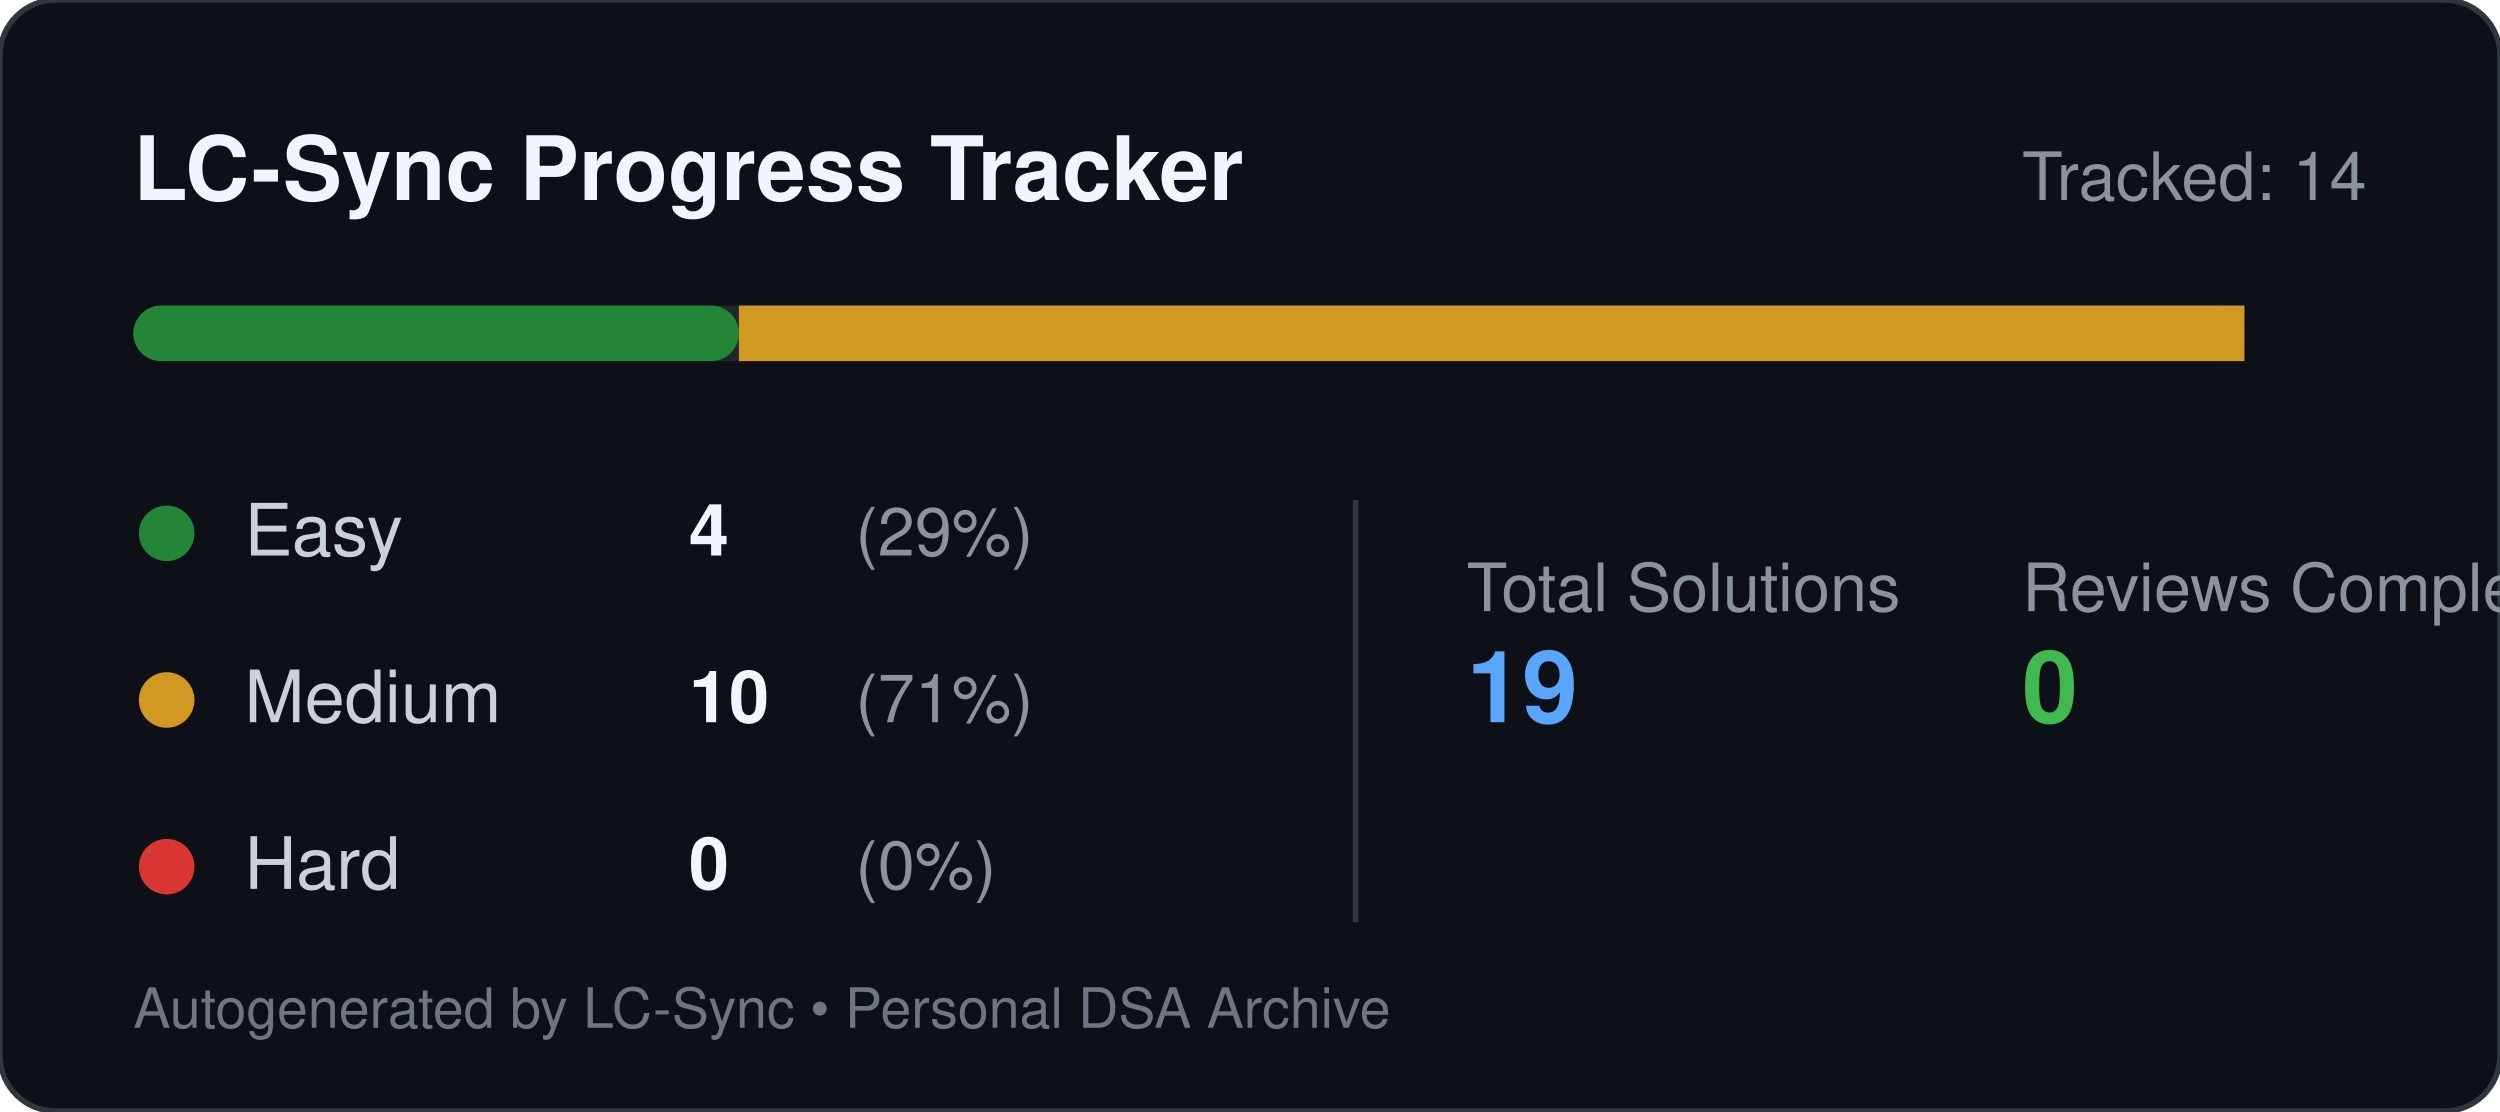
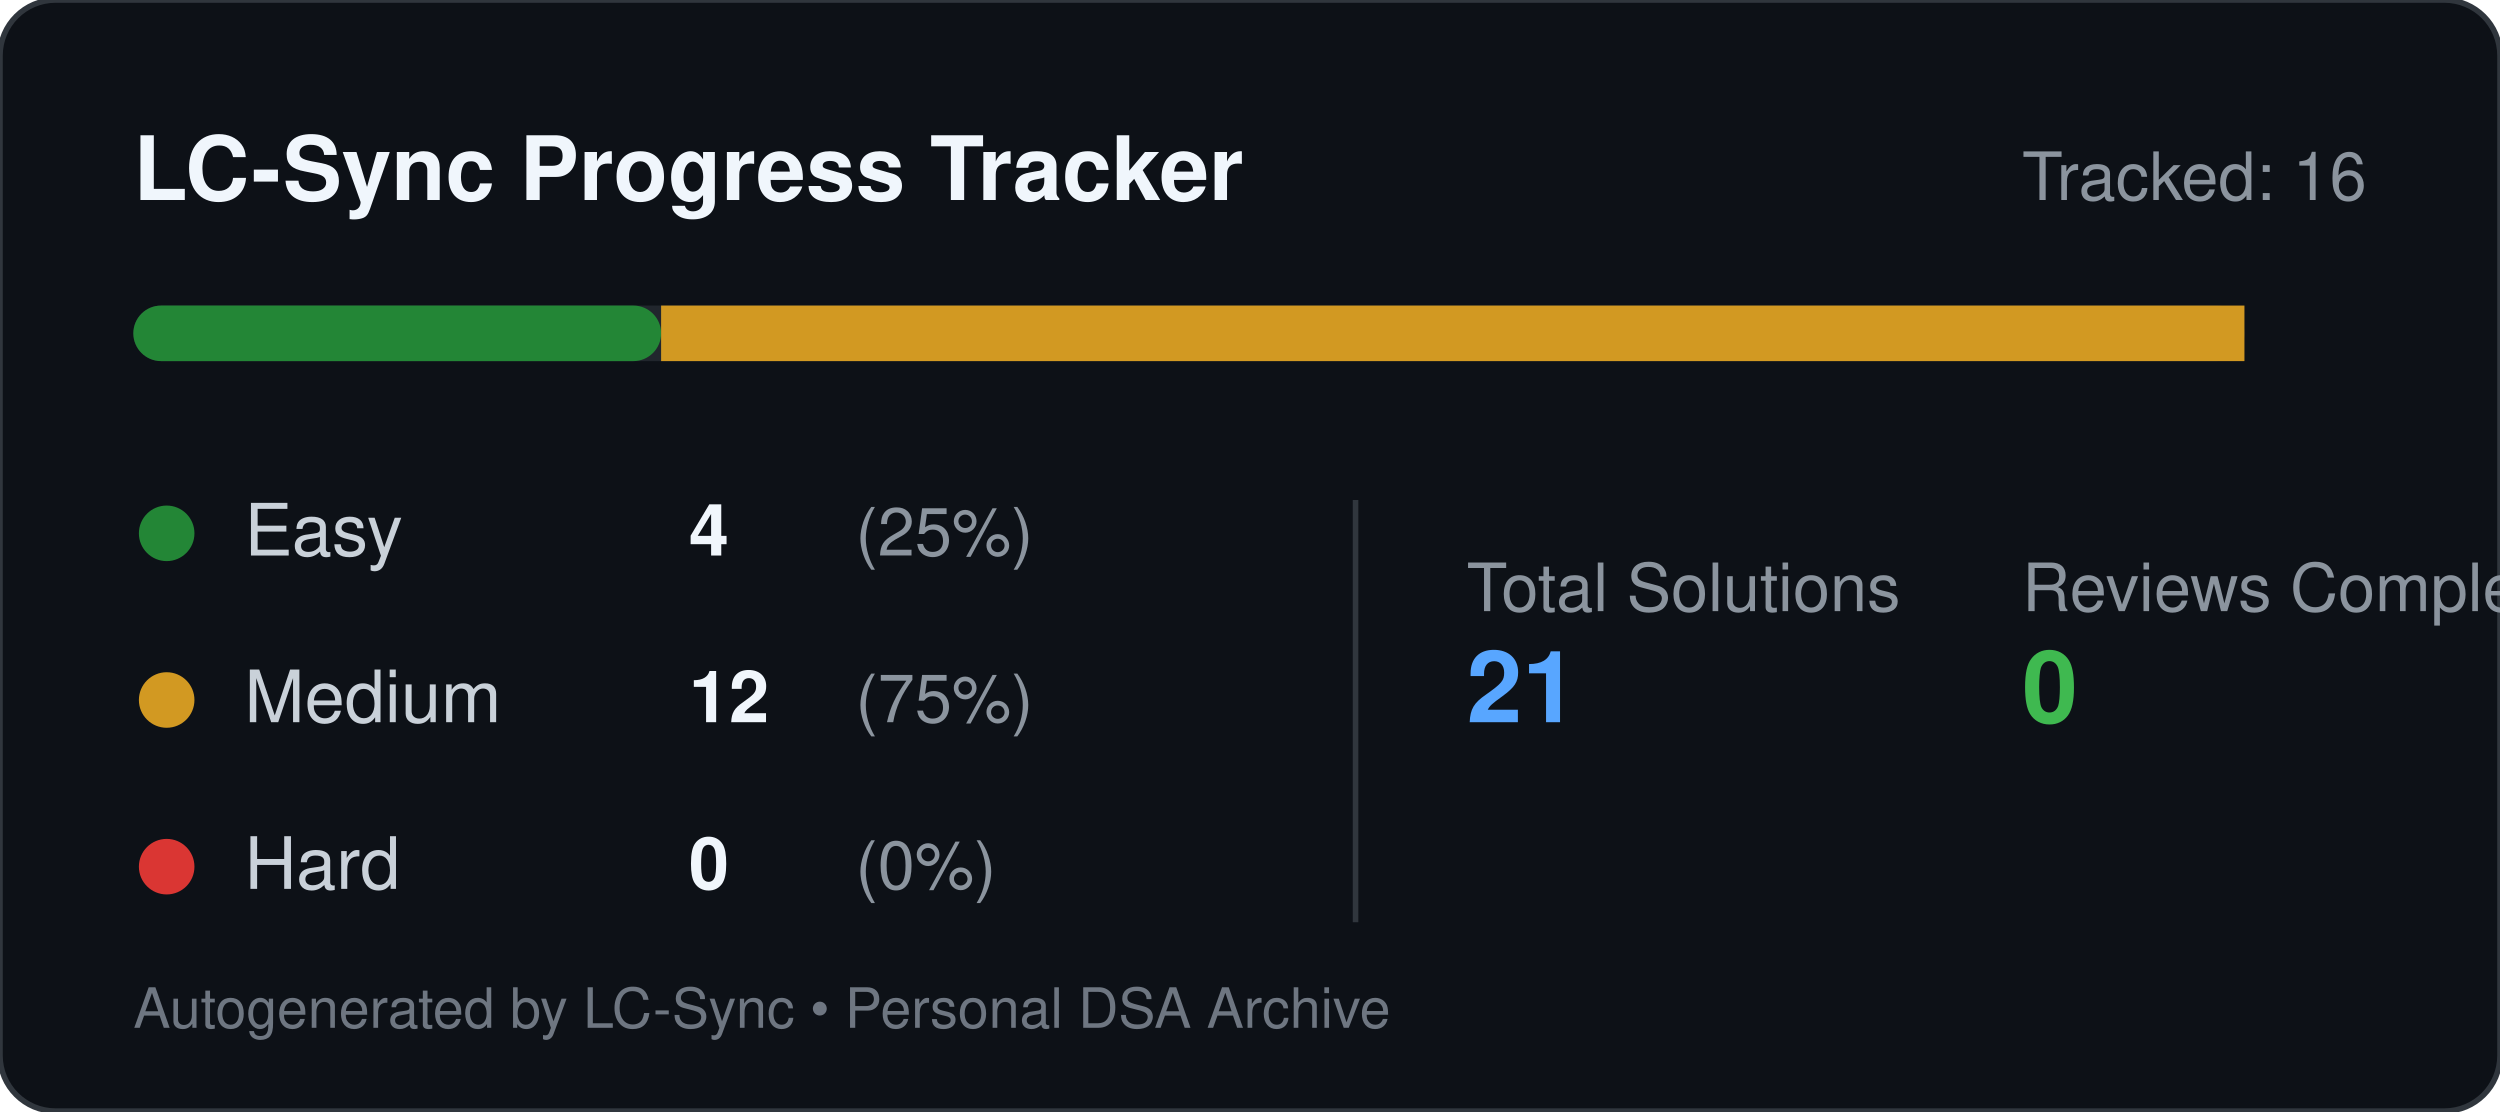
<svg xmlns="http://www.w3.org/2000/svg" width="450" height="200" viewBox="0 0 450 200" fill="none">
  <rect width="450" height="200" rx="10" fill="#0d1117" stroke="#30363d" stroke-width="1" />
  <text x="24" y="36" fill="#f0f6fc" font-family="-apple-system, BlinkMacSystemFont, 'Segoe UI', Helvetica, Arial, sans-serif" font-size="16" font-weight="600">LC-Sync Progress Tracker</text>
-   <text x="426" y="36" text-anchor="end" fill="#8b949e" font-family="-apple-system, BlinkMacSystemFont, 'Segoe UI', Helvetica, Arial, sans-serif" font-size="12">Tracked: 14</text>
+   <text x="426" y="36" text-anchor="end" fill="#8b949e" font-family="-apple-system, BlinkMacSystemFont, 'Segoe UI', Helvetica, Arial, sans-serif" font-size="12">Tracked: 16</text>
  <g transform="translate(24, 55)">
    <rect width="380" height="10" rx="5" fill="#21262d" />
-     <rect x="0" y="0" width="109" height="10" rx="5" fill="#238636" />
-     <rect x="109" y="0" width="271" height="10" fill="#d29922" />
+     <rect x="0" y="0" width="95" height="10" rx="5" fill="#238636" />
+     <rect x="95" y="0" width="285" height="10" fill="#d29922" />
    <rect x="380" y="0" width="0" height="10" rx="5" fill="#da3633" />
  </g>
  <g transform="translate(24, 90)" font-family="-apple-system, BlinkMacSystemFont, 'Segoe UI', Helvetica, Arial, sans-serif">
    <circle cx="6" cy="6" r="5" fill="#238636" />
    <text x="20" y="10" fill="#c9d1d9" font-size="13">Easy</text>
    <text x="100" y="10" fill="#f0f6fc" font-size="13" font-weight="600">4</text>
-     <text x="130" y="10" fill="#8b949e" font-size="12">(29%)</text>
+     <text x="130" y="10" fill="#8b949e" font-size="12">(25%)</text>
    <circle cx="6" cy="36" r="5" fill="#d29922" />
    <text x="20" y="40" fill="#c9d1d9" font-size="13">Medium</text>
-     <text x="100" y="40" fill="#f0f6fc" font-size="13" font-weight="600">10</text>
-     <text x="130" y="40" fill="#8b949e" font-size="12">(71%)</text>
+     <text x="100" y="40" fill="#f0f6fc" font-size="13" font-weight="600">12</text>
+     <text x="130" y="40" fill="#8b949e" font-size="12">(75%)</text>
    <circle cx="6" cy="66" r="5" fill="#da3633" />
    <text x="20" y="70" fill="#c9d1d9" font-size="13">Hard</text>
    <text x="100" y="70" fill="#f0f6fc" font-size="13" font-weight="600">0</text>
    <text x="130" y="70" fill="#8b949e" font-size="12">(0%)</text>
    <line x1="220" y1="0" x2="220" y2="76" stroke="#30363d" stroke-width="1" />
    <text x="240" y="20" fill="#8b949e" font-size="12">Total Solutions</text>
-     <text x="240" y="40" fill="#58a6ff" font-size="18" font-weight="600">19</text>
+     <text x="240" y="40" fill="#58a6ff" font-size="18" font-weight="600">21</text>
    <text x="340" y="20" fill="#8b949e" font-size="12">Reviews Completed</text>
    <text x="340" y="40" fill="#3fb950" font-size="18" font-weight="600">0</text>
  </g>
  <text x="24" y="185" fill="#6e7681" font-family="-apple-system, BlinkMacSystemFont, 'Segoe UI', Helvetica, Arial, sans-serif" font-size="10">Autogenerated by LC-Sync • Personal DSA Archive</text>
</svg>
